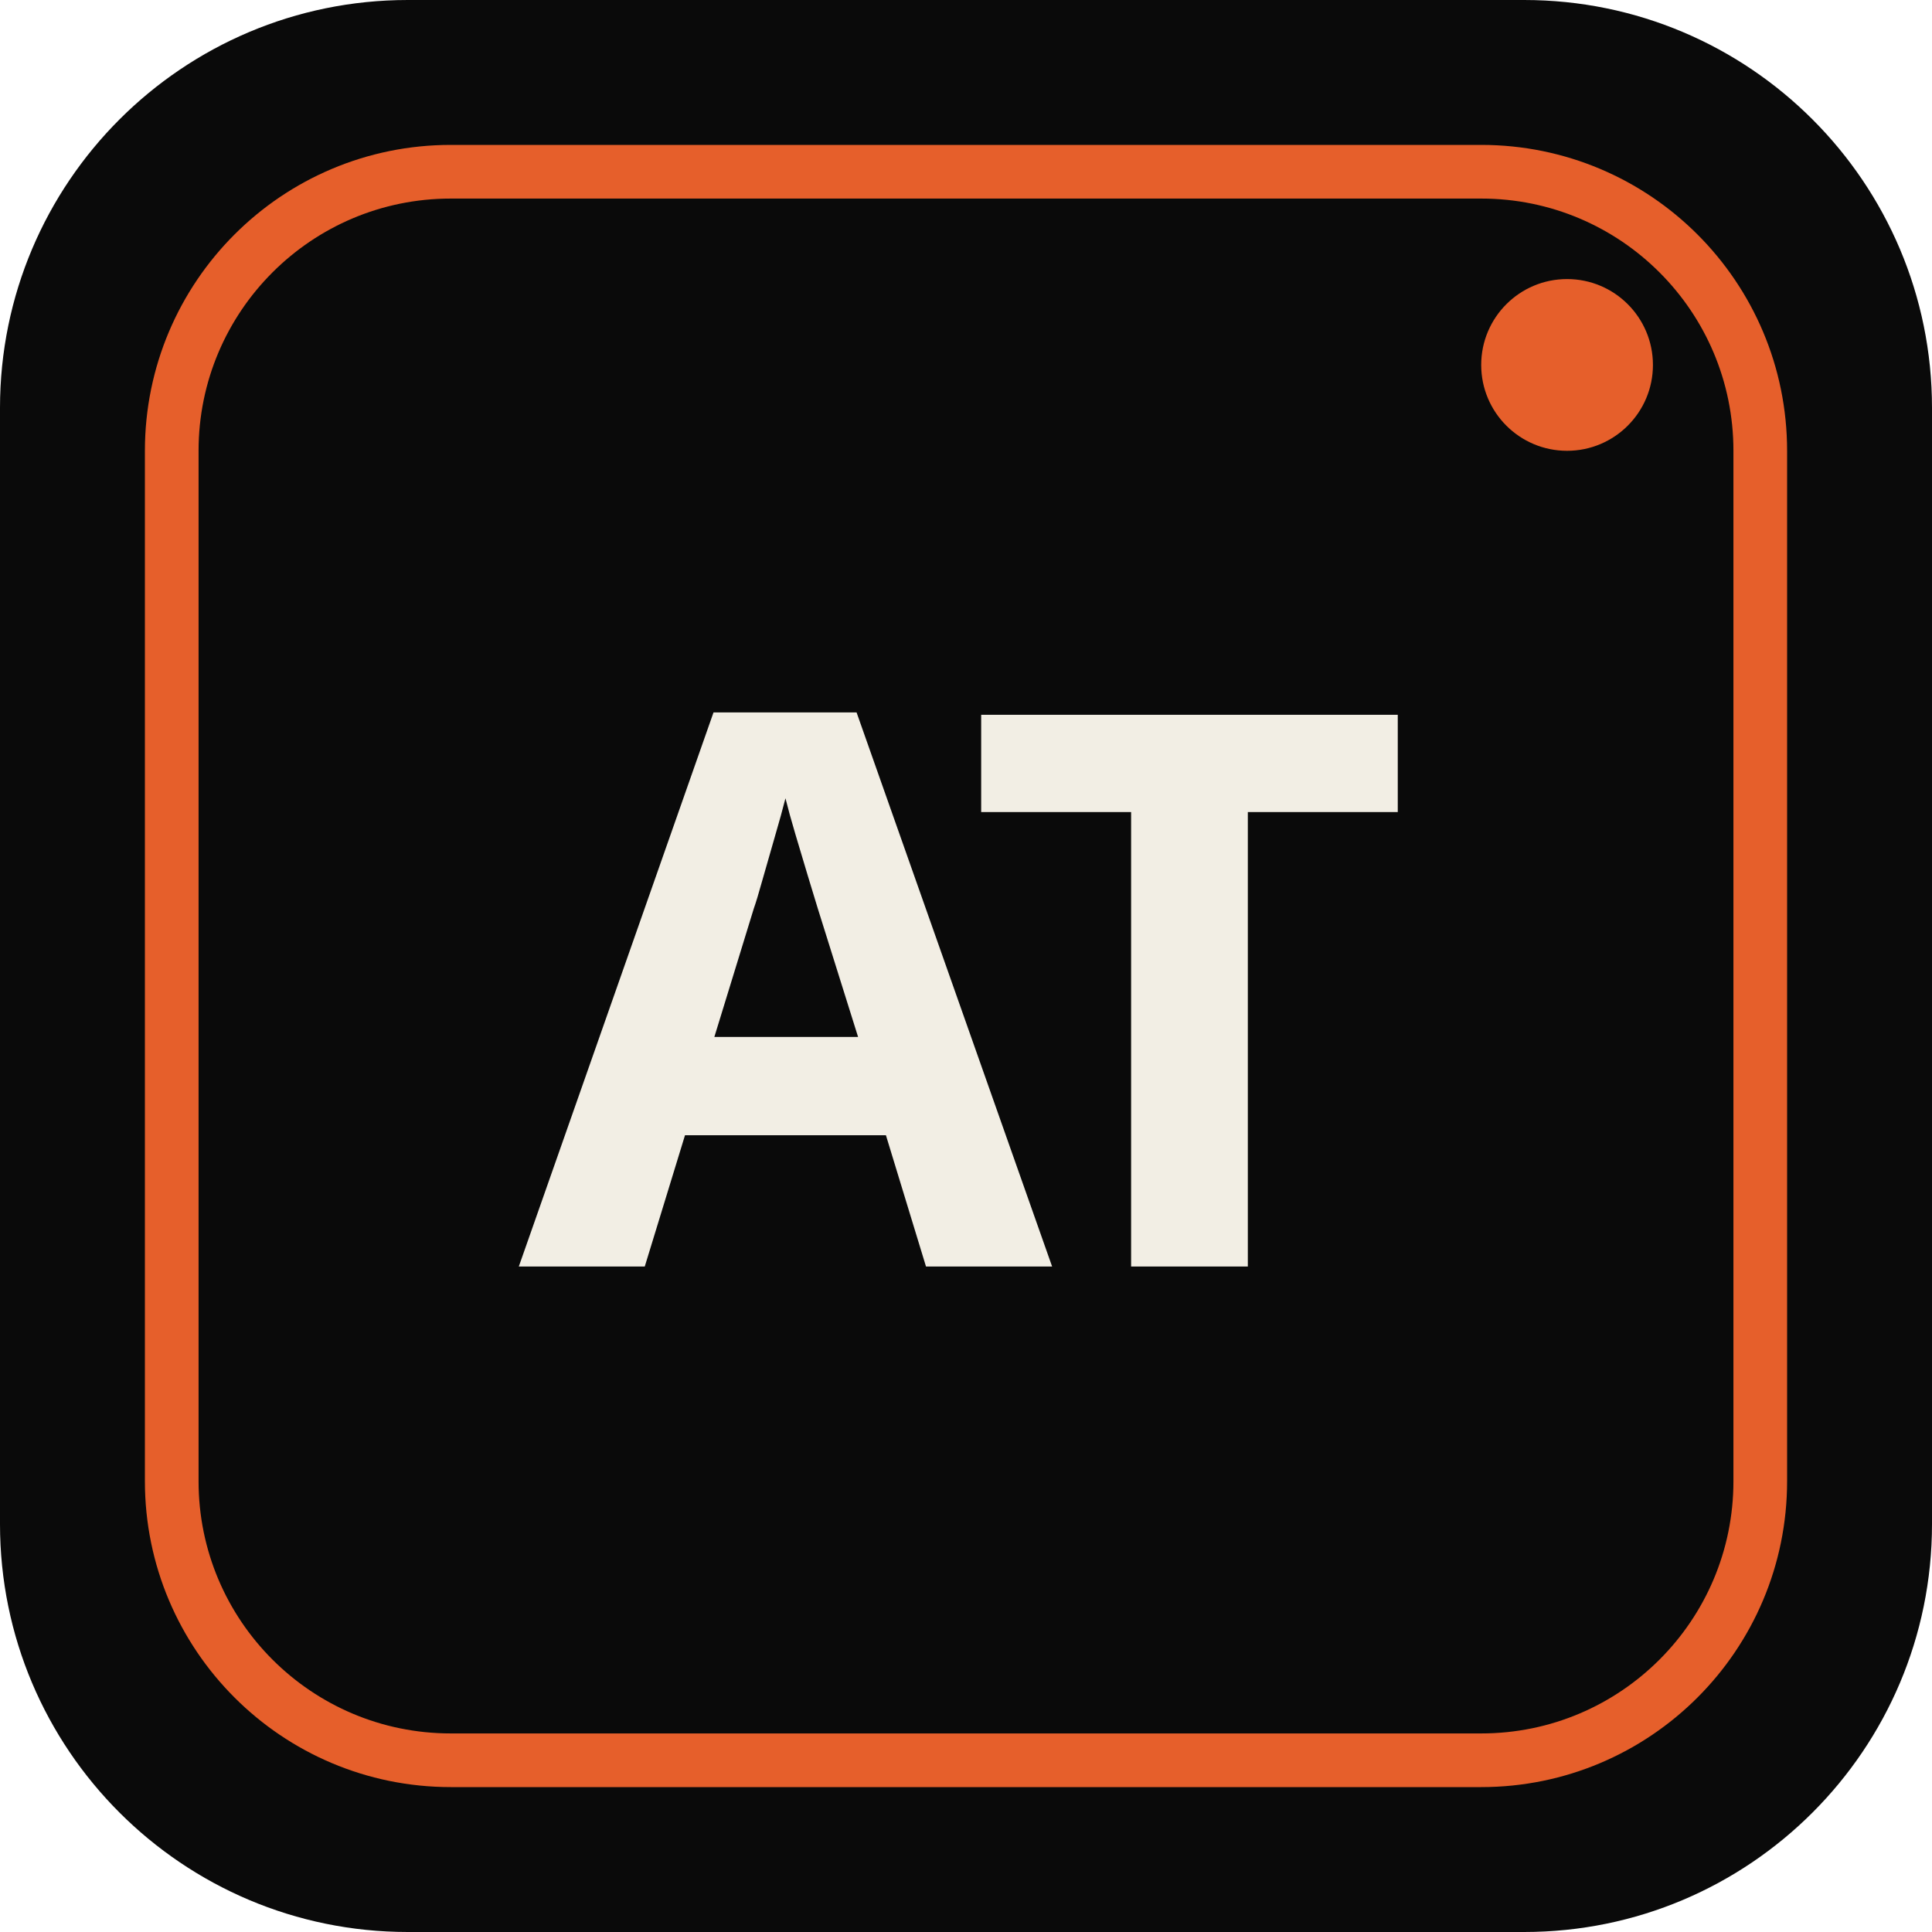
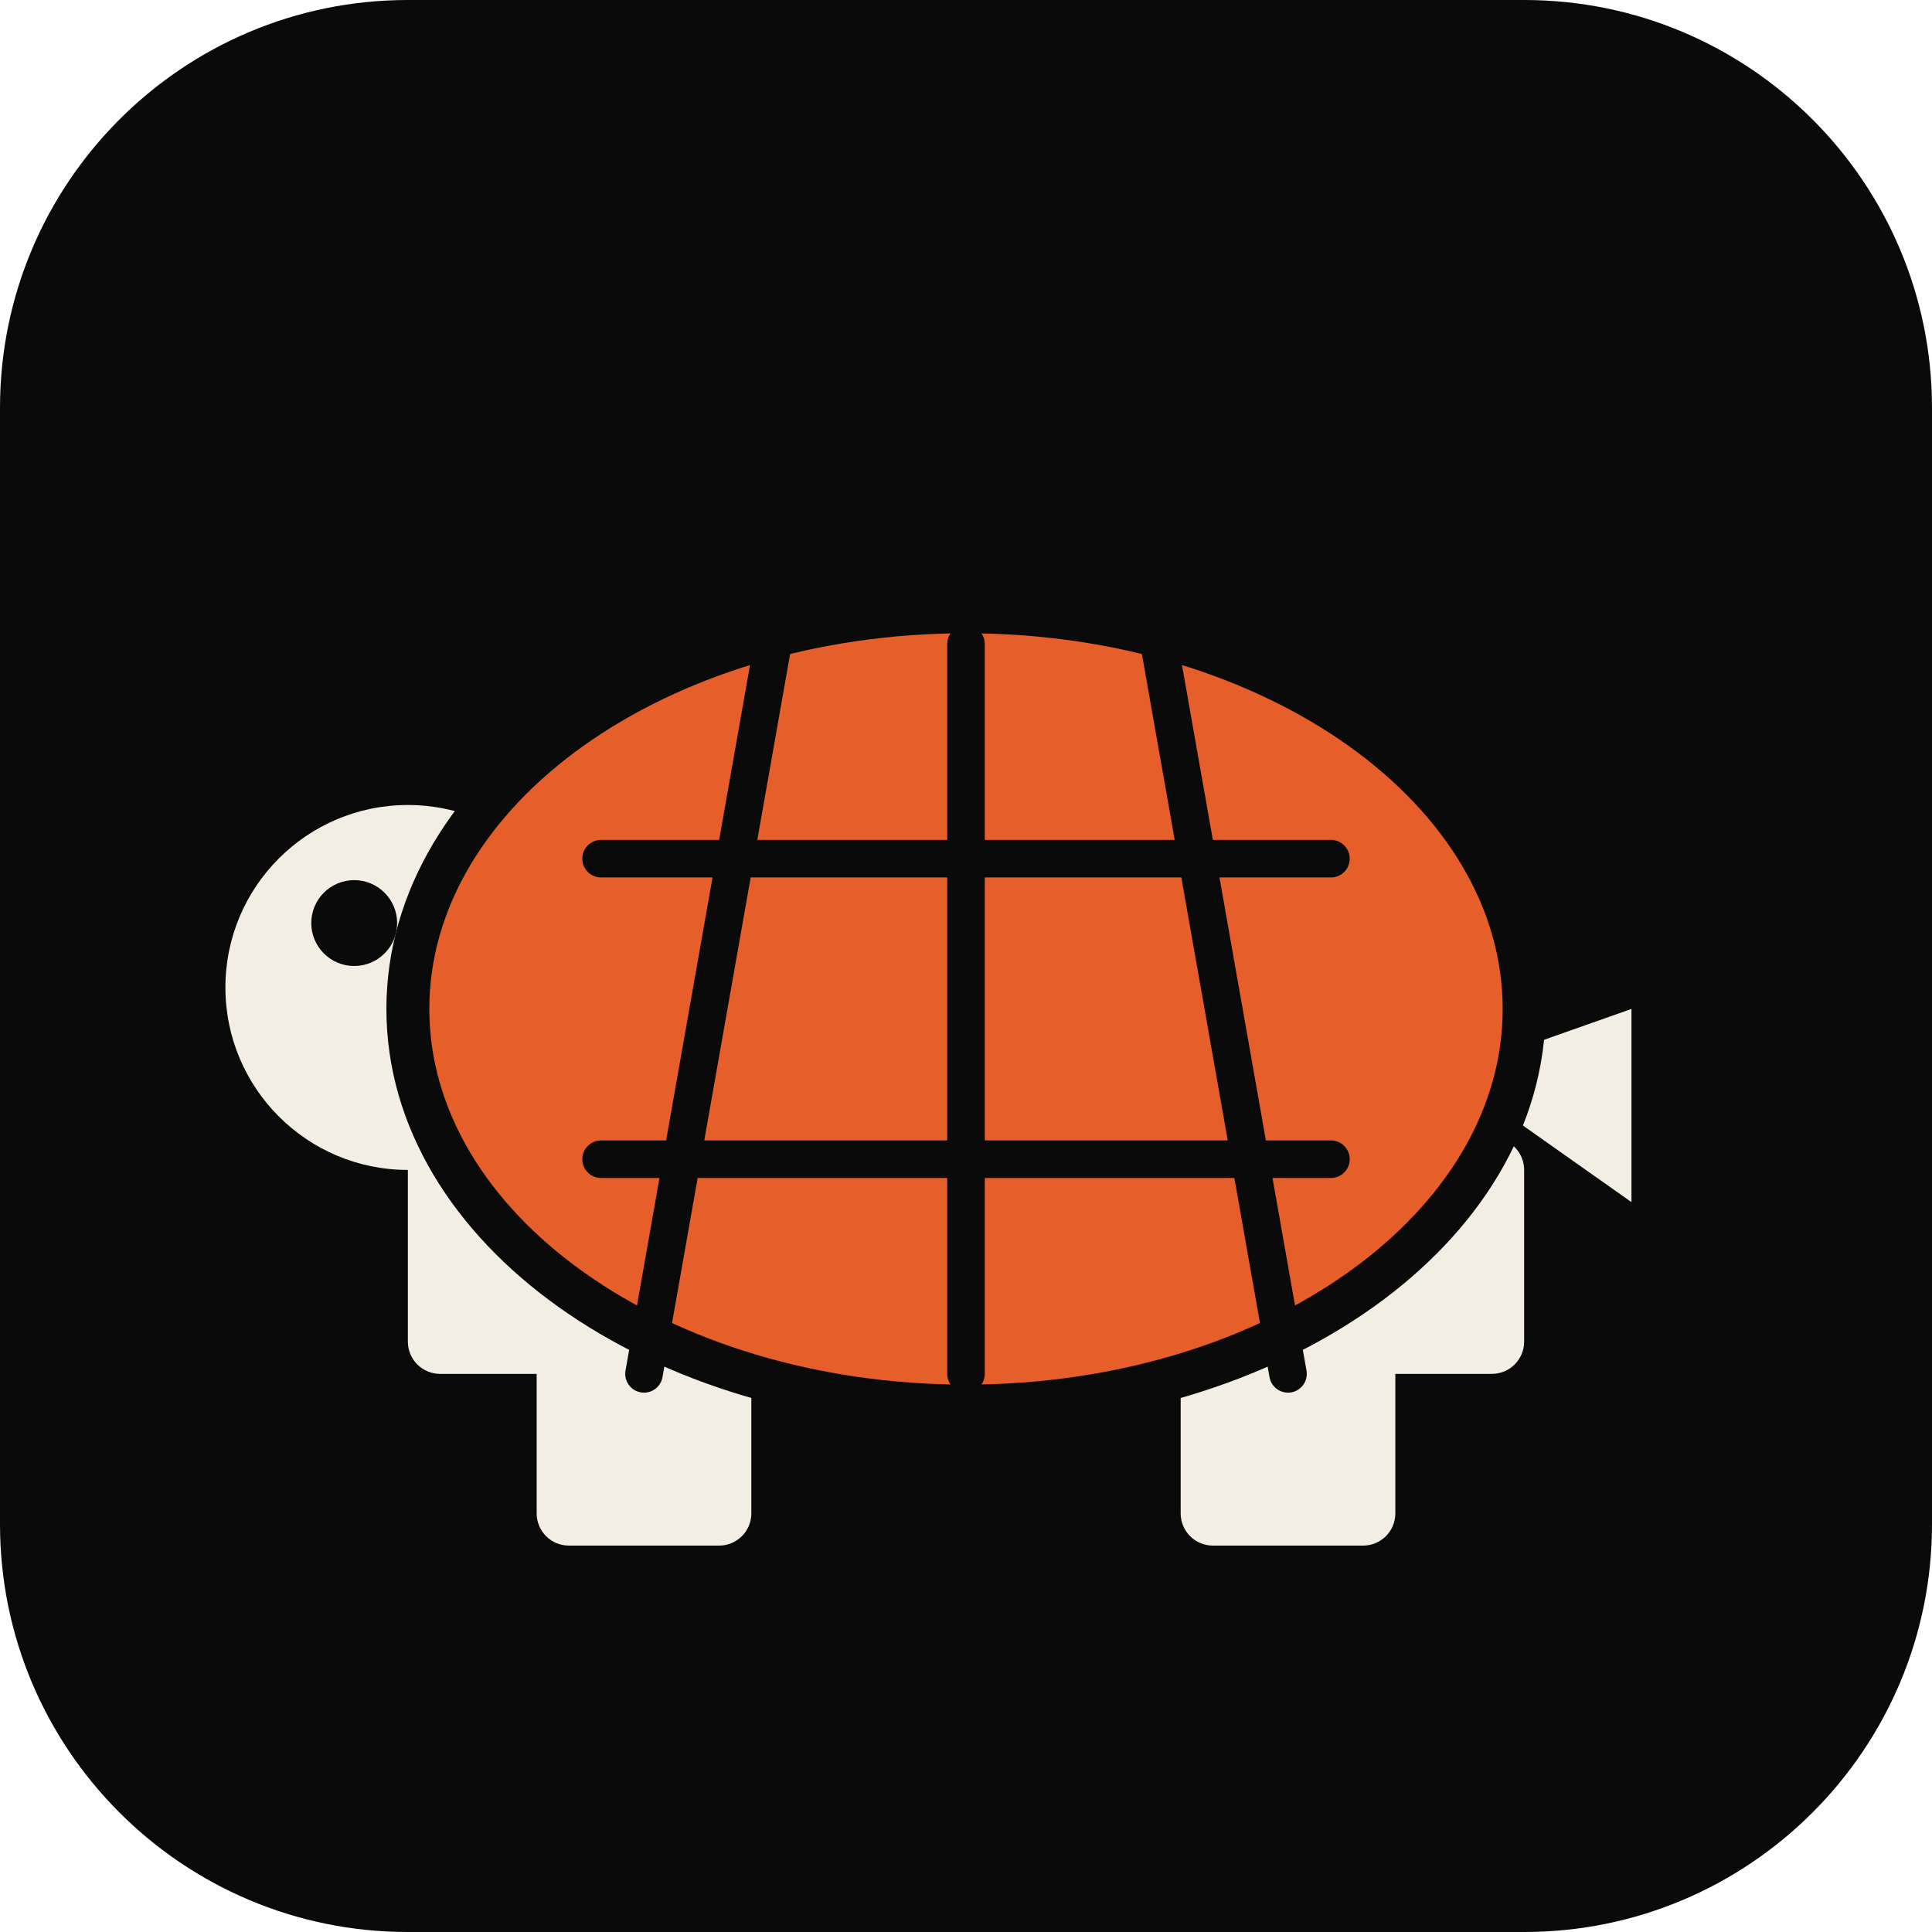
<svg xmlns="http://www.w3.org/2000/svg" viewBox="0 0 180 180">
  <rect width="180" height="180" rx="38" fill="#0a0a0a" />
-   <rect x="16" y="16" width="148" height="148" rx="26" fill="none" stroke="#e65f2b" stroke-width="5" />
-   <text x="90" y="118" font-family="'Space Grotesk', 'Arial Black', sans-serif" font-size="72" font-weight="800" text-anchor="middle" fill="#f2eee4" letter-spacing="-3">AT</text>
-   <circle cx="146" cy="34" r="8" fill="#e65f2b" />
+   <rect x="38" y="106" width="20" height="22" rx="3" fill="#f2eee4" />
+   <rect x="122" y="106" width="20" height="22" rx="3" fill="#f2eee4" />
+   <rect x="50" y="124" width="20" height="20" rx="3" fill="#f2eee4" />
+   <rect x="110" y="124" width="20" height="20" rx="3" fill="#f2eee4" />
+   <path d="M135 100 L152 94 L152 112 Z" fill="#f2eee4" />
+   <circle cx="38" cy="92" r="17" fill="#f2eee4" />
+   <circle cx="33" cy="86" r="4" fill="#0a0a0a" />
+   <ellipse cx="90" cy="94" rx="52" ry="37" fill="#e65f2b" />
+   <ellipse cx="90" cy="94" rx="52" ry="37" fill="none" stroke="#0a0a0a" stroke-width="4" />
+   <path d="M90 60 L90 128 M56 80 L124 80 M56 108 L124 108 M72 60 L60 128 M108 60 L120 128" stroke="#0a0a0a" stroke-width="3.5" fill="none" stroke-linecap="round" />
</svg>
